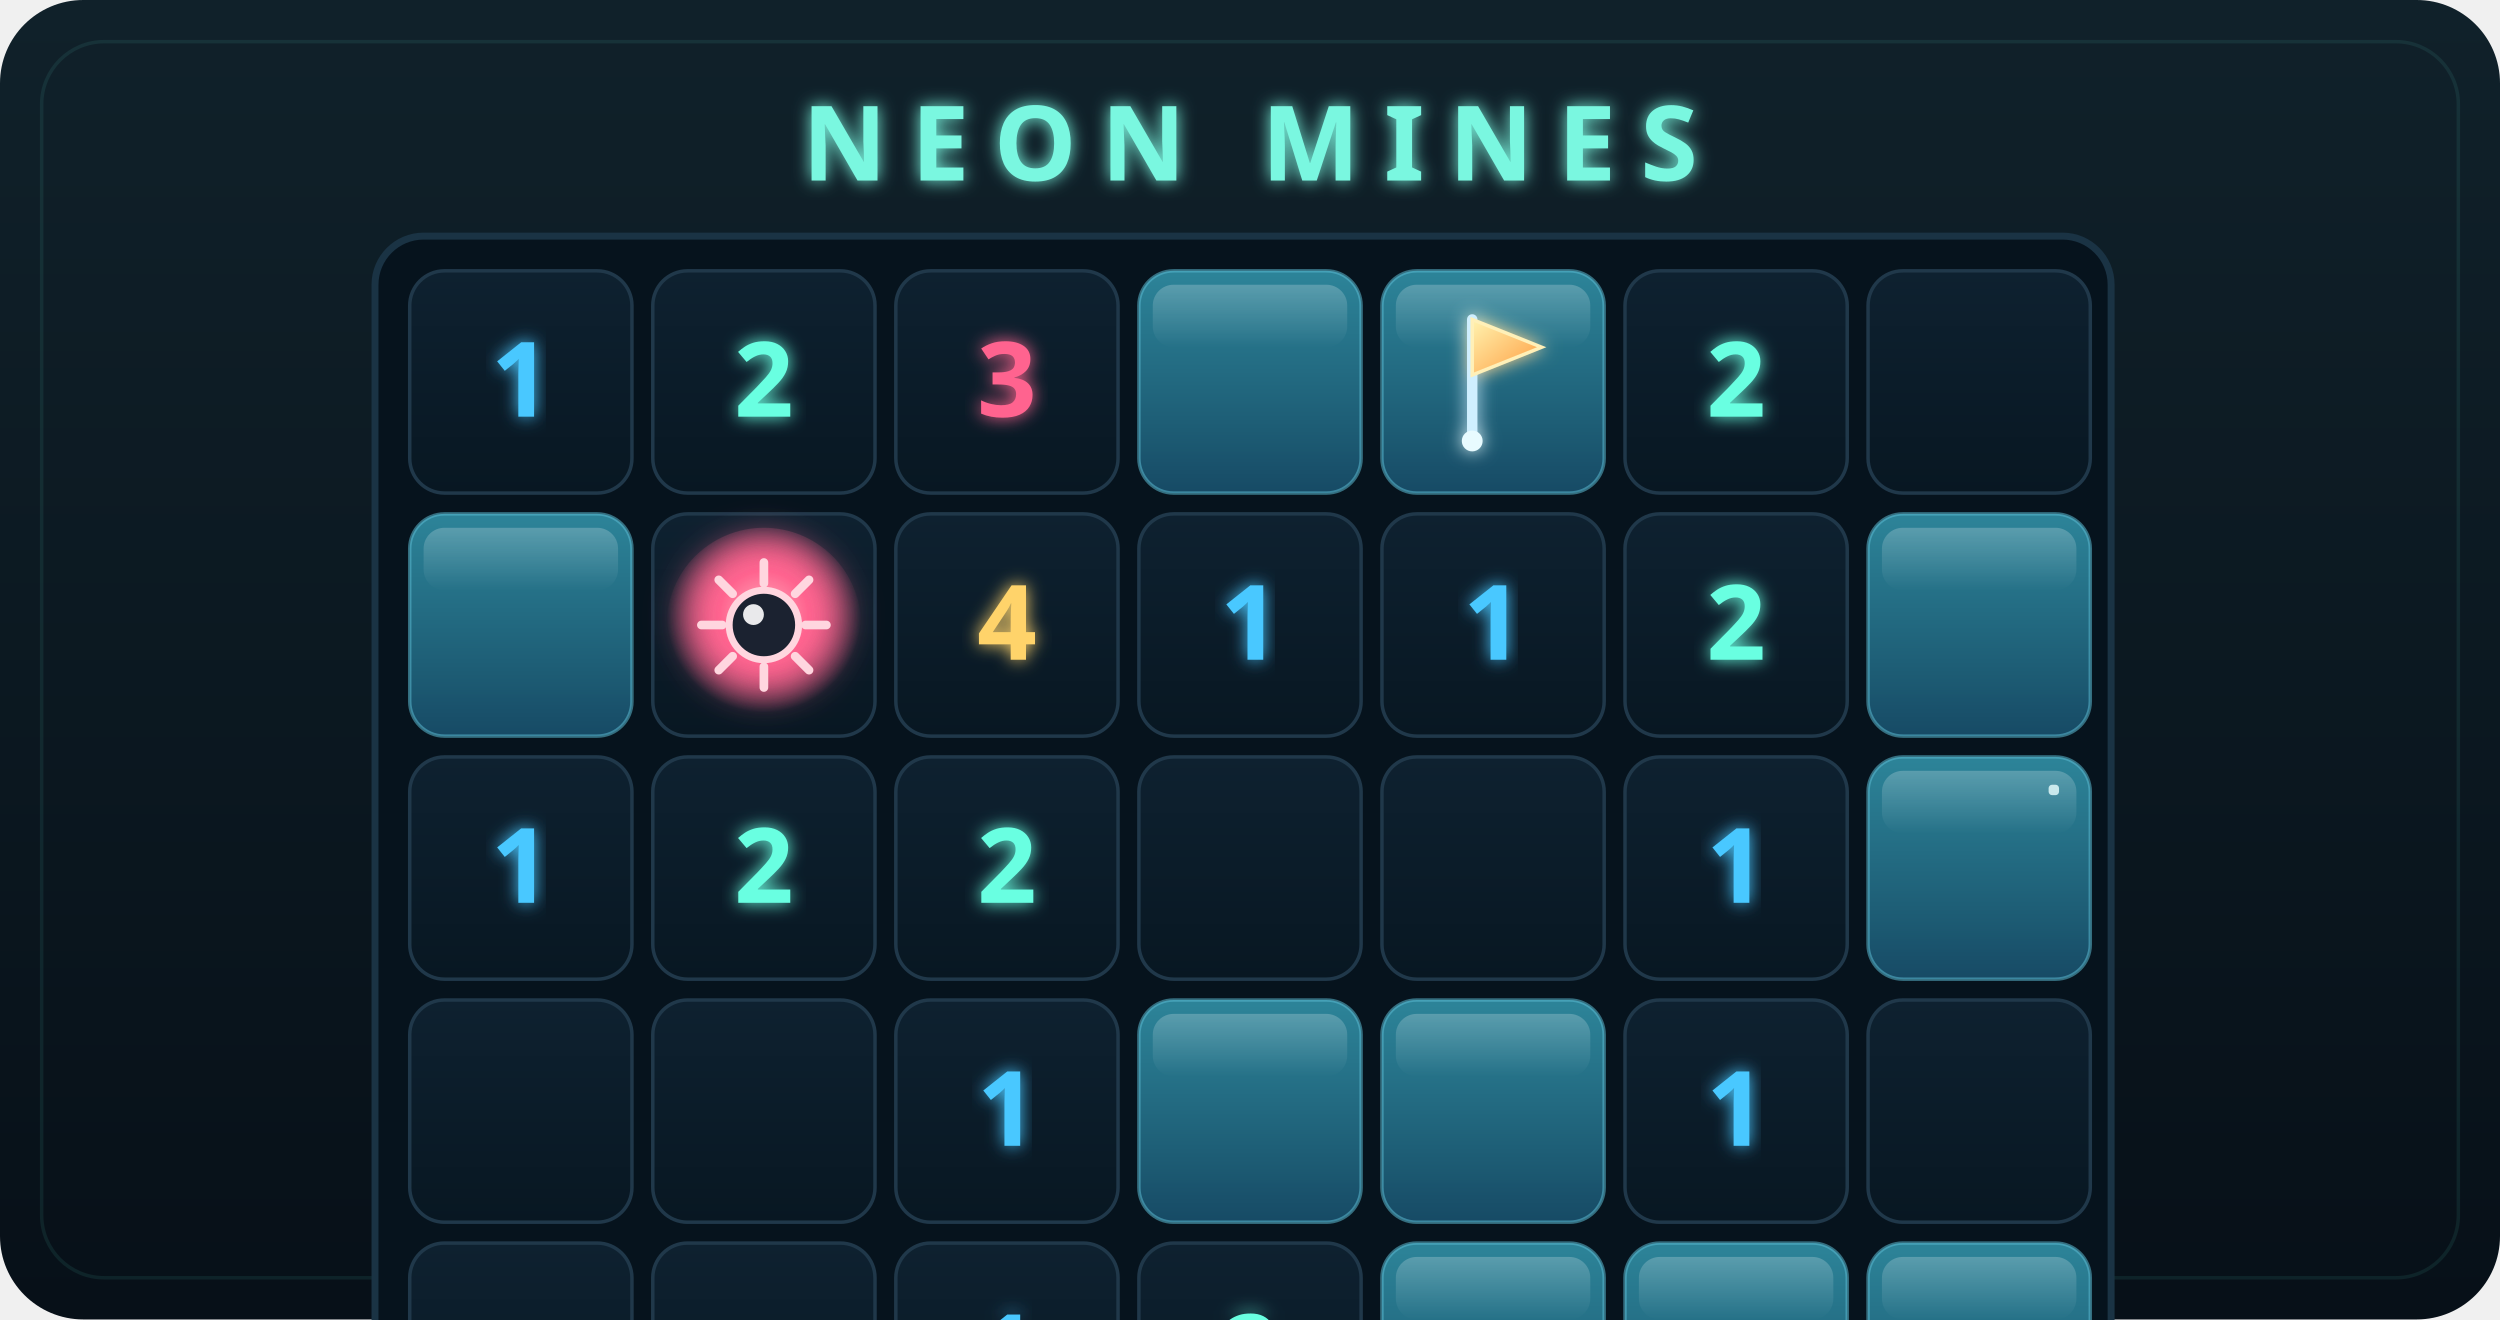
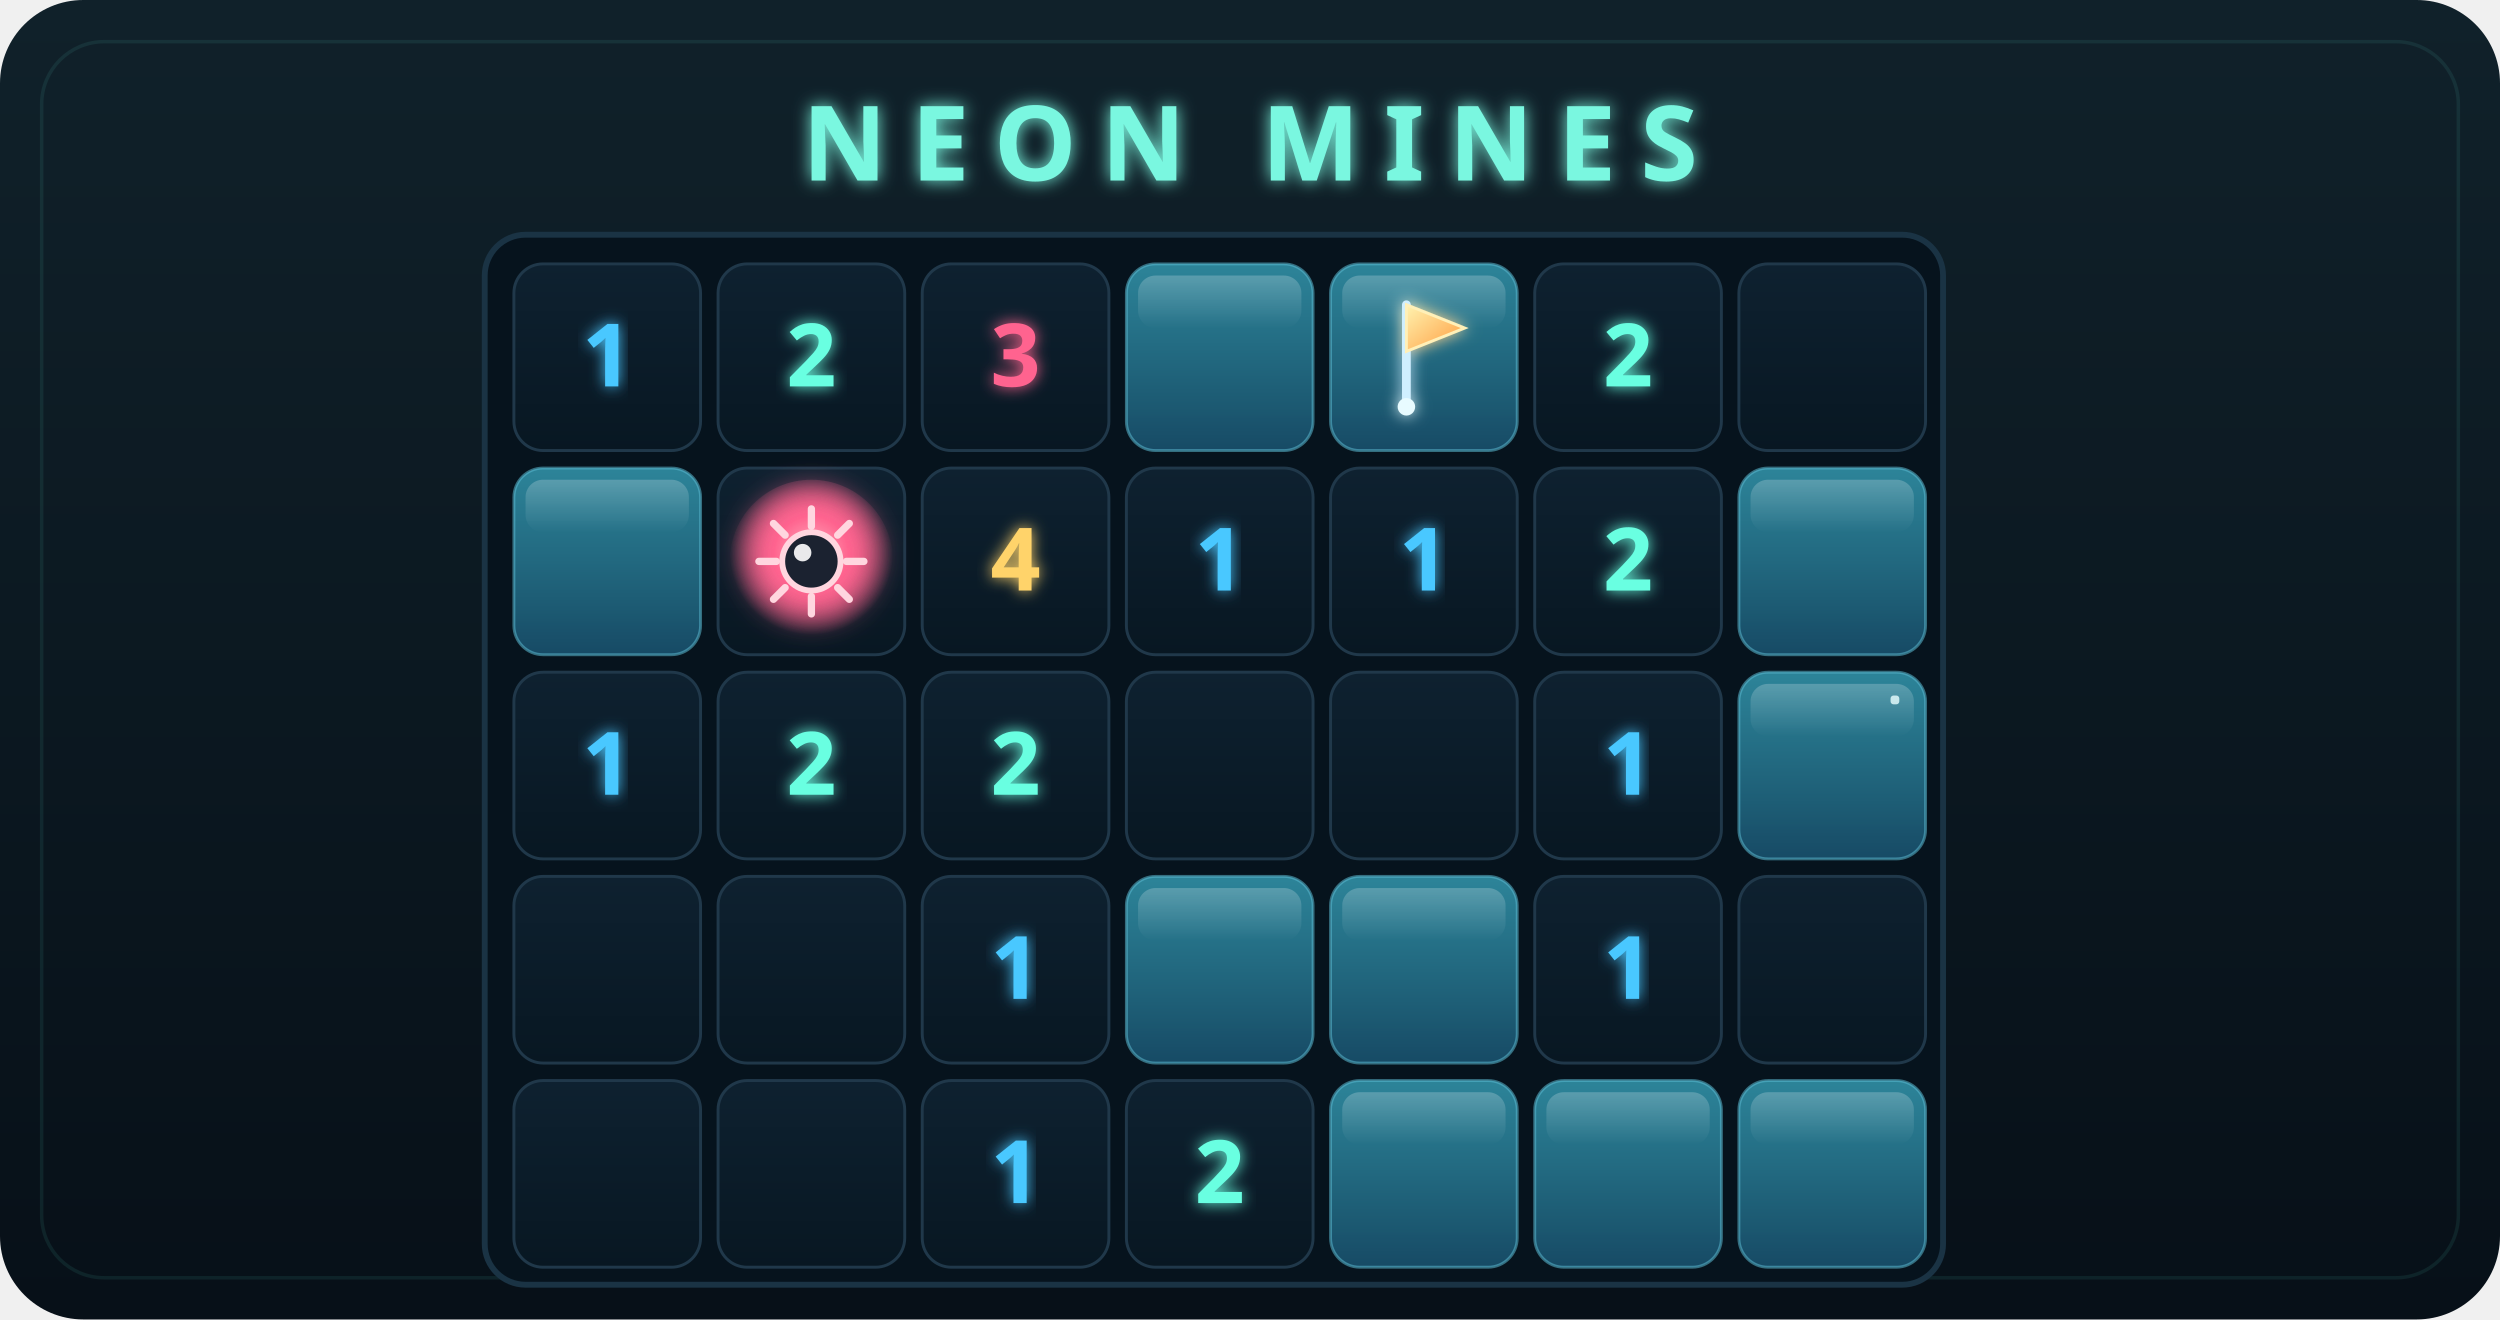
<svg xmlns="http://www.w3.org/2000/svg" viewBox="0 0 720 380" role="img" aria-labelledby="title desc">
  <defs>
    <linearGradient id="bg" x1="0" y1="0" x2="0" y2="1">
      <stop offset="0" stop-color="#10212a" />
      <stop offset="1" stop-color="#071018" />
    </linearGradient>
    <linearGradient id="tile" x1="0" y1="0" x2="0" y2="1">
      <stop offset="0" stop-color="#2f8aa0" stop-opacity="0.95" />
      <stop offset="1" stop-color="#174c66" stop-opacity="0.98" />
    </linearGradient>
    <linearGradient id="tileHi" x1="0" y1="0" x2="0" y2="1">
      <stop offset="0" stop-color="#ffffff" stop-opacity="0.22" />
      <stop offset="1" stop-color="#ffffff" stop-opacity="0" />
    </linearGradient>
    <linearGradient id="rev" x1="0" y1="0" x2="0" y2="1">
      <stop offset="0" stop-color="#0e2130" />
      <stop offset="1" stop-color="#081722" />
    </linearGradient>
    <linearGradient id="flag" x1="0" y1="0" x2="1" y2="1">
      <stop offset="0" stop-color="#fff3b0" />
      <stop offset="1" stop-color="#ff9b3d" />
    </linearGradient>
    <radialGradient id="mineGlow" cx="50%" cy="45%" r="50%">
      <stop offset="0" stop-color="#ffb0be" />
      <stop offset="0.45" stop-color="#ff648f" />
      <stop offset="1" stop-color="#ff648f" stop-opacity="0" />
    </radialGradient>
    <filter id="glowC" x="-40%" y="-40%" width="180%" height="180%">
      <feGaussianBlur stdDeviation="4" result="b" />
      <feMerge>
        <feMergeNode in="b" />
        <feMergeNode in="SourceGraphic" />
      </feMerge>
    </filter>
    <filter id="glowS" x="-30%" y="-30%" width="160%" height="160%">
      <feGaussianBlur stdDeviation="2.5" result="b" />
      <feMerge>
        <feMergeNode in="b" />
        <feMergeNode in="SourceGraphic" />
      </feMerge>
    </filter>
  </defs>
  <rect width="720" height="380" rx="24" fill="url(#bg)" />
  <rect x="12" y="12" width="696" height="356" rx="18" fill="none" stroke="#69ffe1" stroke-opacity="0.08" />
  <text x="360" y="52" text-anchor="middle" fill="#7af7e0" font-family="'Space Grotesk', system-ui, sans-serif" font-weight="800" font-size="30" letter-spacing="7" filter="url(#glowS)">NEON MINES</text>
-   <g transform="translate(118 78)">
+   <g transform="translate(148 76) scale(0.84)">
    <rect x="-10" y="-10" width="500" height="360" rx="14" fill="#06131d" stroke="#1a3344" stroke-width="2" />
    <g transform="translate(0,0)">
      <rect x="0" y="0" width="64" height="64" rx="10" fill="url(#rev)" stroke="#20384a" />
      <text x="32" y="42" text-anchor="middle" font-family="'Space Grotesk', system-ui, sans-serif" font-size="30" font-weight="800" fill="#49c8ff" filter="url(#glowS)">1</text>
    </g>
    <g transform="translate(70,0)">
      <rect x="0" y="0" width="64" height="64" rx="10" fill="url(#rev)" stroke="#20384a" />
      <text x="32" y="42" text-anchor="middle" font-family="'Space Grotesk', system-ui, sans-serif" font-size="30" font-weight="800" fill="#69ffe1" filter="url(#glowS)">2</text>
    </g>
    <g transform="translate(140,0)">
      <rect x="0" y="0" width="64" height="64" rx="10" fill="url(#rev)" stroke="#20384a" />
      <text x="32" y="42" text-anchor="middle" font-family="'Space Grotesk', system-ui, sans-serif" font-size="30" font-weight="800" fill="#ff648f" filter="url(#glowS)">3</text>
    </g>
    <g transform="translate(210,0)">
      <rect x="0" y="0" width="64" height="64" rx="10" fill="url(#tile)" stroke="#5ab8d0" stroke-opacity="0.55" />
      <rect x="4" y="4" width="56" height="18" rx="6" fill="url(#tileHi)" />
    </g>
    <g transform="translate(280,0)">
      <rect x="0" y="0" width="64" height="64" rx="10" fill="url(#tile)" stroke="#5ab8d0" stroke-opacity="0.55" />
      <rect x="4" y="4" width="56" height="18" rx="6" fill="url(#tileHi)" />
      <g filter="url(#glowS)">
        <line x1="26" y1="14" x2="26" y2="48" stroke="#cfefff" stroke-width="3" stroke-linecap="round" />
        <path d="M26 14 L46 22 L26 30 Z" fill="url(#flag)" stroke="#fff0b8" stroke-width="1" />
        <circle cx="26" cy="49" r="3" fill="#e8fbff" />
      </g>
    </g>
    <g transform="translate(350,0)">
      <rect x="0" y="0" width="64" height="64" rx="10" fill="url(#rev)" stroke="#20384a" />
      <text x="32" y="42" text-anchor="middle" font-family="'Space Grotesk', system-ui, sans-serif" font-size="30" font-weight="800" fill="#69ffe1" filter="url(#glowS)">2</text>
    </g>
    <g transform="translate(420,0)">
      <rect x="0" y="0" width="64" height="64" rx="10" fill="url(#rev)" stroke="#20384a" />
    </g>
    <g transform="translate(0,70)">
      <rect x="0" y="0" width="64" height="64" rx="10" fill="url(#tile)" stroke="#5ab8d0" stroke-opacity="0.55" />
      <rect x="4" y="4" width="56" height="18" rx="6" fill="url(#tileHi)" />
    </g>
    <g transform="translate(70,70)">
      <rect x="0" y="0" width="64" height="64" rx="10" fill="url(#rev)" stroke="#20384a" />
      <circle cx="32" cy="32" r="28" fill="url(#mineGlow)" filter="url(#glowC)" />
      <circle cx="32" cy="32" r="10" fill="#1b2230" stroke="#ffd6df" stroke-width="2" />
      <g stroke="#ffd6df" stroke-width="2.5" stroke-linecap="round">
        <line x1="32" y1="14" x2="32" y2="20" />
        <line x1="32" y1="44" x2="32" y2="50" />
        <line x1="14" y1="32" x2="20" y2="32" />
        <line x1="44" y1="32" x2="50" y2="32" />
        <line x1="19" y1="19" x2="23" y2="23" />
        <line x1="41" y1="41" x2="45" y2="45" />
        <line x1="45" y1="19" x2="41" y2="23" />
        <line x1="23" y1="41" x2="19" y2="45" />
      </g>
      <circle cx="29" cy="29" r="3" fill="#ffffff" opacity="0.9" />
    </g>
    <g transform="translate(140,70)">
      <rect x="0" y="0" width="64" height="64" rx="10" fill="url(#rev)" stroke="#20384a" />
      <text x="32" y="42" text-anchor="middle" font-family="'Space Grotesk', system-ui, sans-serif" font-size="30" font-weight="800" fill="#ffd36b" filter="url(#glowS)">4</text>
    </g>
    <g transform="translate(210,70)">
      <rect x="0" y="0" width="64" height="64" rx="10" fill="url(#rev)" stroke="#20384a" />
      <text x="32" y="42" text-anchor="middle" font-family="'Space Grotesk', system-ui, sans-serif" font-size="30" font-weight="800" fill="#49c8ff" filter="url(#glowS)">1</text>
    </g>
    <g transform="translate(280,70)">
      <rect x="0" y="0" width="64" height="64" rx="10" fill="url(#rev)" stroke="#20384a" />
      <text x="32" y="42" text-anchor="middle" font-family="'Space Grotesk', system-ui, sans-serif" font-size="30" font-weight="800" fill="#49c8ff" filter="url(#glowS)">1</text>
    </g>
    <g transform="translate(350,70)">
      <rect x="0" y="0" width="64" height="64" rx="10" fill="url(#rev)" stroke="#20384a" />
      <text x="32" y="42" text-anchor="middle" font-family="'Space Grotesk', system-ui, sans-serif" font-size="30" font-weight="800" fill="#69ffe1" filter="url(#glowS)">2</text>
    </g>
    <g transform="translate(420,70)">
      <rect x="0" y="0" width="64" height="64" rx="10" fill="url(#tile)" stroke="#5ab8d0" stroke-opacity="0.55" />
      <rect x="4" y="4" width="56" height="18" rx="6" fill="url(#tileHi)" />
    </g>
    <g transform="translate(0,140)">
      <rect x="0" y="0" width="64" height="64" rx="10" fill="url(#rev)" stroke="#20384a" />
      <text x="32" y="42" text-anchor="middle" font-family="'Space Grotesk', system-ui, sans-serif" font-size="30" font-weight="800" fill="#49c8ff" filter="url(#glowS)">1</text>
    </g>
    <g transform="translate(70,140)">
      <rect x="0" y="0" width="64" height="64" rx="10" fill="url(#rev)" stroke="#20384a" />
      <text x="32" y="42" text-anchor="middle" font-family="'Space Grotesk', system-ui, sans-serif" font-size="30" font-weight="800" fill="#69ffe1" filter="url(#glowS)">2</text>
    </g>
    <g transform="translate(140,140)">
      <rect x="0" y="0" width="64" height="64" rx="10" fill="url(#rev)" stroke="#20384a" />
      <text x="32" y="42" text-anchor="middle" font-family="'Space Grotesk', system-ui, sans-serif" font-size="30" font-weight="800" fill="#69ffe1" filter="url(#glowS)">2</text>
    </g>
    <g transform="translate(210,140)">
      <rect x="0" y="0" width="64" height="64" rx="10" fill="url(#rev)" stroke="#20384a" />
    </g>
    <g transform="translate(280,140)">
      <rect x="0" y="0" width="64" height="64" rx="10" fill="url(#rev)" stroke="#20384a" />
    </g>
    <g transform="translate(350,140)">
      <rect x="0" y="0" width="64" height="64" rx="10" fill="url(#rev)" stroke="#20384a" />
      <text x="32" y="42" text-anchor="middle" font-family="'Space Grotesk', system-ui, sans-serif" font-size="30" font-weight="800" fill="#49c8ff" filter="url(#glowS)">1</text>
    </g>
    <g transform="translate(420,140)">
      <rect x="0" y="0" width="64" height="64" rx="10" fill="url(#tile)" stroke="#5ab8d0" stroke-opacity="0.55" />
      <rect x="4" y="4" width="56" height="18" rx="6" fill="url(#tileHi)" />
      <rect x="52" y="8" width="3" height="3" rx="1" fill="#eaffff" opacity="0.8" />
    </g>
    <g transform="translate(0,210)">
      <rect x="0" y="0" width="64" height="64" rx="10" fill="url(#rev)" stroke="#20384a" />
    </g>
    <g transform="translate(70,210)">
      <rect x="0" y="0" width="64" height="64" rx="10" fill="url(#rev)" stroke="#20384a" />
    </g>
    <g transform="translate(140,210)">
      <rect x="0" y="0" width="64" height="64" rx="10" fill="url(#rev)" stroke="#20384a" />
      <text x="32" y="42" text-anchor="middle" font-family="'Space Grotesk', system-ui, sans-serif" font-size="30" font-weight="800" fill="#49c8ff" filter="url(#glowS)">1</text>
    </g>
    <g transform="translate(210,210)">
      <rect x="0" y="0" width="64" height="64" rx="10" fill="url(#tile)" stroke="#5ab8d0" stroke-opacity="0.55" />
      <rect x="4" y="4" width="56" height="18" rx="6" fill="url(#tileHi)" />
    </g>
    <g transform="translate(280,210)">
      <rect x="0" y="0" width="64" height="64" rx="10" fill="url(#tile)" stroke="#5ab8d0" stroke-opacity="0.55" />
      <rect x="4" y="4" width="56" height="18" rx="6" fill="url(#tileHi)" />
    </g>
    <g transform="translate(350,210)">
      <rect x="0" y="0" width="64" height="64" rx="10" fill="url(#rev)" stroke="#20384a" />
      <text x="32" y="42" text-anchor="middle" font-family="'Space Grotesk', system-ui, sans-serif" font-size="30" font-weight="800" fill="#49c8ff" filter="url(#glowS)">1</text>
    </g>
    <g transform="translate(420,210)">
      <rect x="0" y="0" width="64" height="64" rx="10" fill="url(#rev)" stroke="#20384a" />
    </g>
    <g transform="translate(0,280)">
      <rect x="0" y="0" width="64" height="64" rx="10" fill="url(#rev)" stroke="#20384a" />
    </g>
    <g transform="translate(70,280)">
      <rect x="0" y="0" width="64" height="64" rx="10" fill="url(#rev)" stroke="#20384a" />
    </g>
    <g transform="translate(140,280)">
      <rect x="0" y="0" width="64" height="64" rx="10" fill="url(#rev)" stroke="#20384a" />
      <text x="32" y="42" text-anchor="middle" font-family="'Space Grotesk', system-ui, sans-serif" font-size="30" font-weight="800" fill="#49c8ff" filter="url(#glowS)">1</text>
    </g>
    <g transform="translate(210,280)">
      <rect x="0" y="0" width="64" height="64" rx="10" fill="url(#rev)" stroke="#20384a" />
      <text x="32" y="42" text-anchor="middle" font-family="'Space Grotesk', system-ui, sans-serif" font-size="30" font-weight="800" fill="#69ffe1" filter="url(#glowS)">2</text>
    </g>
    <g transform="translate(280,280)">
      <rect x="0" y="0" width="64" height="64" rx="10" fill="url(#tile)" stroke="#5ab8d0" stroke-opacity="0.55" />
      <rect x="4" y="4" width="56" height="18" rx="6" fill="url(#tileHi)" />
    </g>
    <g transform="translate(350,280)">
      <rect x="0" y="0" width="64" height="64" rx="10" fill="url(#tile)" stroke="#5ab8d0" stroke-opacity="0.55" />
      <rect x="4" y="4" width="56" height="18" rx="6" fill="url(#tileHi)" />
    </g>
    <g transform="translate(420,280)">
      <rect x="0" y="0" width="64" height="64" rx="10" fill="url(#tile)" stroke="#5ab8d0" stroke-opacity="0.55" />
      <rect x="4" y="4" width="56" height="18" rx="6" fill="url(#tileHi)" />
    </g>
  </g>
</svg>
